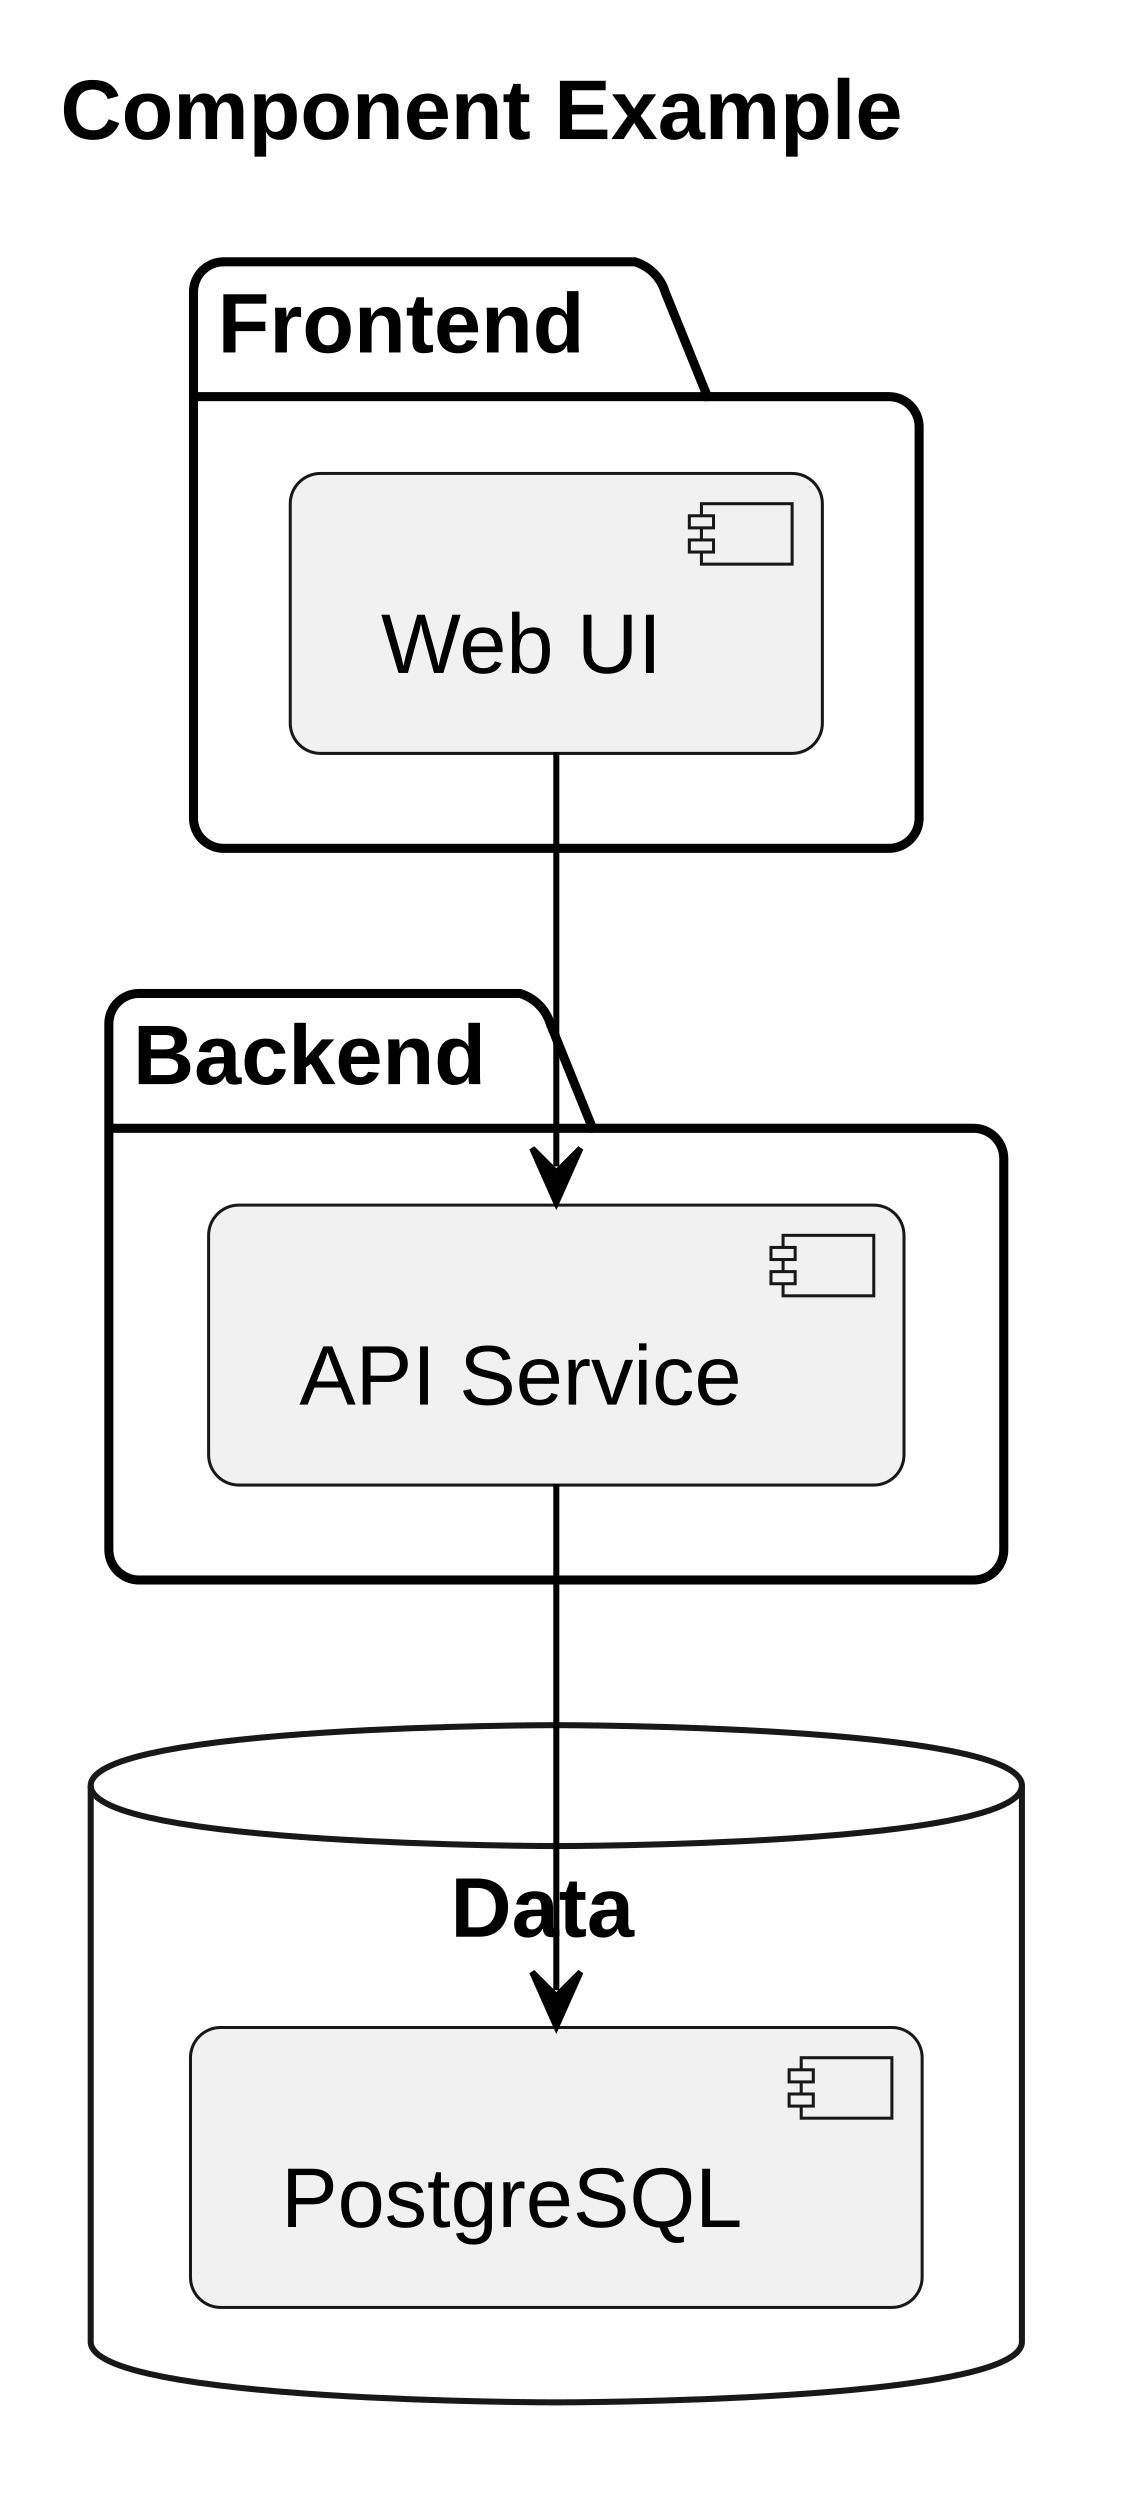
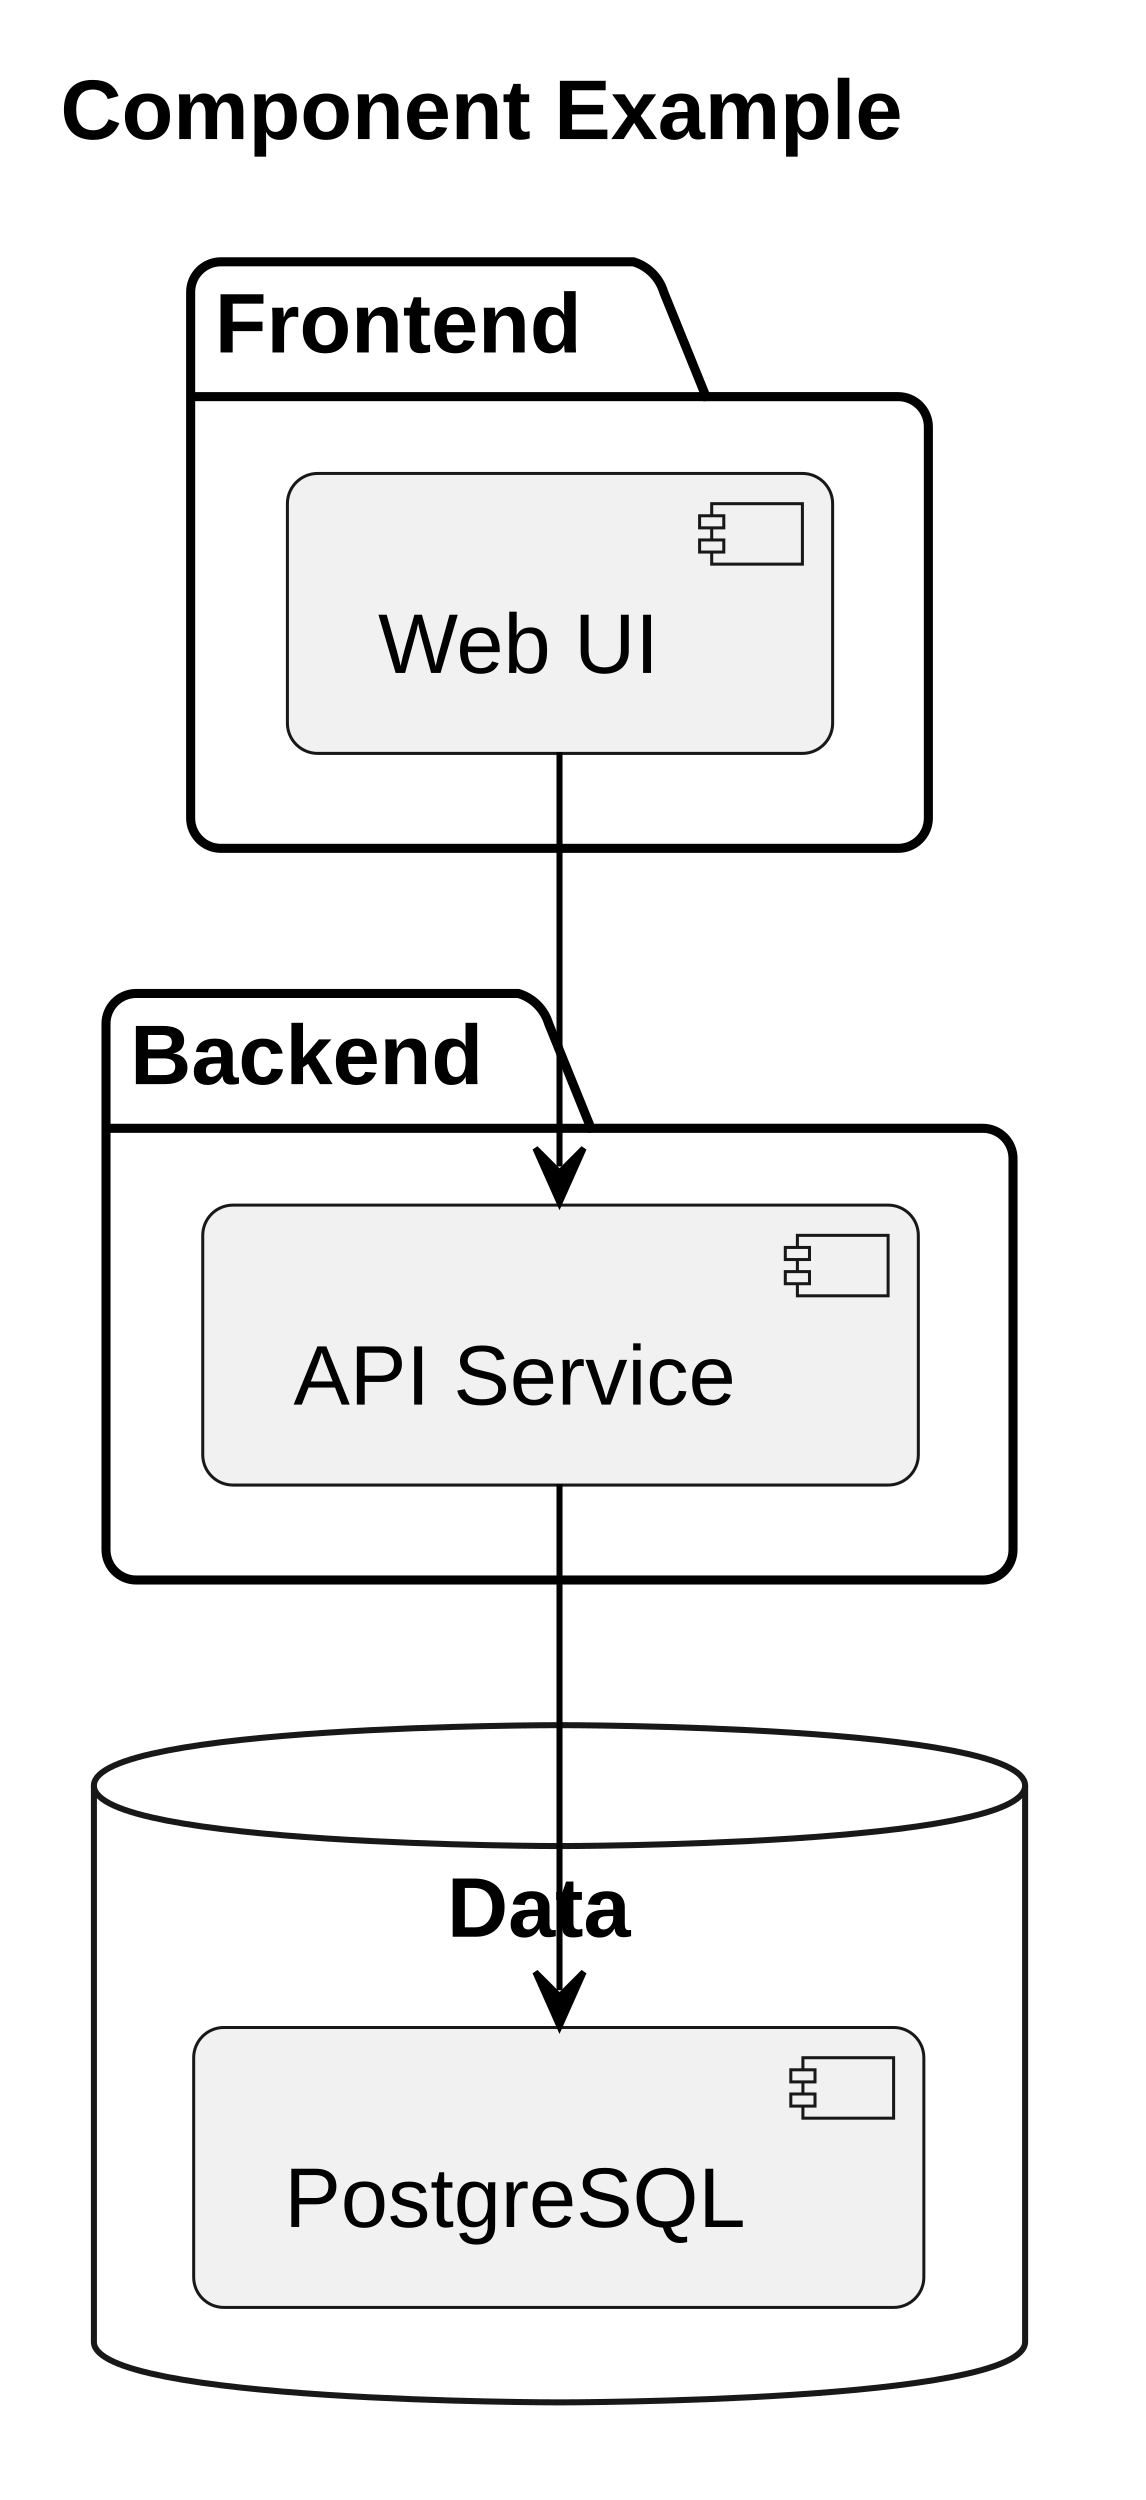
- <svg xmlns="http://www.w3.org/2000/svg" contentStyleType="text/css" height="646.875px" preserveAspectRatio="none" style="width:295px;height:646px;background:#FFFFFF;" version="1.1" viewBox="0 0 295 646" width="295.312px" zoomAndPan="magnify">
+ <svg xmlns="http://www.w3.org/2000/svg" contentStyleType="text/css" data-diagram-type="DESCRIPTION" height="646.875px" preserveAspectRatio="none" style="width:296px;height:646px;background:#FFFFFF;" version="1.1" viewBox="0 0 296 646" width="296.875px" zoomAndPan="magnify">
  <defs />
  <g>
-     <text fill="#000000" font-family="Arial" font-size="21.875" font-weight="bold" lengthAdjust="spacing" textLength="251.562" x="15.625" y="35.93">Component Example</text>
-     <g id="cluster_Frontend">
-       <path d="M57.812,67.651 L164.062,67.651 A11.719,11.719 0 0 1 171.875,75.464 L182.812,102.49 L229.688,102.49 A7.812,7.812 0 0 1 237.5,110.303 L237.5,211.401 A7.812,7.812 0 0 1 229.688,219.214 L57.812,219.214 A7.812,7.812 0 0 1 50,211.401 L50,75.464 A7.812,7.812 0 0 1 57.812,67.651 " fill="none" style="stroke:#000000;stroke-width:2.344;" />
-       <line style="stroke:#000000;stroke-width:2.344;" x1="50" x2="182.812" y1="102.49" y2="102.49" />
-       <text fill="#000000" font-family="Arial" font-size="21.875" font-weight="bold" lengthAdjust="spacing" textLength="112.5" x="56.25" y="91.081">Frontend</text>
+     <g class="title" data-source-line="1">
+       <text fill="#000000" font-family="Arial" font-size="21.875" font-weight="bold" lengthAdjust="spacing" textLength="253.218" x="15.625" y="35.93">Component Example</text>
    </g>
-     <g id="cluster_Backend">
-       <path d="M35.938,256.714 L134.375,256.714 A11.719,11.719 0 0 1 142.188,264.526 L153.125,291.553 L251.562,291.553 A7.812,7.812 0 0 1 259.375,299.365 L259.375,400.464 A7.812,7.812 0 0 1 251.562,408.276 L35.938,408.276 A7.812,7.812 0 0 1 28.125,400.464 L28.125,264.526 A7.812,7.812 0 0 1 35.938,256.714 " fill="none" style="stroke:#000000;stroke-width:2.344;" />
-       <line style="stroke:#000000;stroke-width:2.344;" x1="28.125" x2="153.125" y1="291.553" y2="291.553" />
-       <text fill="#000000" font-family="Arial" font-size="21.875" font-weight="bold" lengthAdjust="spacing" textLength="104.688" x="34.375" y="280.144">Backend</text>
+     <g class="cluster" data-qualified-name="Frontend" data-source-line="2" id="ent0002">
+       <path d="M57.078,67.651 L163.685,67.651 A11.719,11.719 0 0 1 171.497,75.464 L182.435,102.49 L232.078,102.49 A7.812,7.812 0 0 1 239.89,110.303 L239.89,211.401 A7.812,7.812 0 0 1 232.078,219.214 L57.078,219.214 A7.812,7.812 0 0 1 49.265,211.401 L49.265,75.464 A7.812,7.812 0 0 1 57.078,67.651" fill="none" style="stroke:#000000;stroke-width:2.344;" />
+       <line style="stroke:#000000;stroke-width:2.344;" x1="49.265" x2="182.435" y1="102.49" y2="102.49" />
+       <text fill="#000000" font-family="Arial" font-size="21.875" font-weight="bold" lengthAdjust="spacing" textLength="112.857" x="55.515" y="91.081">Frontend</text>
    </g>
-     <g id="cluster_Data">
-       <path d="M23.438,461.401 C23.438,445.776 143.75,445.776 143.75,445.776 C143.75,445.776 264.062,445.776 264.062,461.401 L264.062,605.151 C264.062,620.776 143.75,620.776 143.75,620.776 C143.75,620.776 23.438,620.776 23.438,605.151 L23.438,461.401 " fill="none" style="stroke:#181818;stroke-width:1.562;" />
-       <path d="M23.438,461.401 C23.438,477.026 143.75,477.026 143.75,477.026 C143.75,477.026 264.062,477.026 264.062,461.401 " fill="none" style="stroke:#181818;stroke-width:1.562;" />
-       <text fill="#000000" font-family="Arial" font-size="21.875" font-weight="bold" lengthAdjust="spacing" textLength="54.688" x="116.406" y="500.456">Data</text>
+     <g class="cluster" data-qualified-name="Backend" data-source-line="5" id="ent0004">
+       <path d="M35.203,256.714 L133.97,256.714 A11.719,11.719 0 0 1 141.782,264.526 L152.72,291.553 L253.953,291.553 A7.812,7.812 0 0 1 261.765,299.365 L261.765,400.464 A7.812,7.812 0 0 1 253.953,408.276 L35.203,408.276 A7.812,7.812 0 0 1 27.39,400.464 L27.39,264.526 A7.812,7.812 0 0 1 35.203,256.714" fill="none" style="stroke:#000000;stroke-width:2.344;" />
+       <line style="stroke:#000000;stroke-width:2.344;" x1="27.39" x2="152.72" y1="291.553" y2="291.553" />
+       <text fill="#000000" font-family="Arial" font-size="21.875" font-weight="bold" lengthAdjust="spacing" textLength="105.017" x="33.64" y="280.144">Backend</text>
    </g>
-     <g id="elem_Web UI">
-       <rect fill="#F1F1F1" height="72.339" rx="7.812" ry="7.812" style="stroke:#181818;stroke-width:0.781;" width="137.5" x="75" y="122.339" />
-       <rect fill="#F1F1F1" height="15.625" style="stroke:#181818;stroke-width:0.781;" width="23.438" x="181.25" y="130.151" />
-       <rect fill="#F1F1F1" height="3.125" style="stroke:#181818;stroke-width:0.781;" width="6.25" x="178.125" y="133.276" />
-       <rect fill="#F1F1F1" height="3.125" style="stroke:#181818;stroke-width:0.781;" width="6.25" x="178.125" y="139.526" />
-       <text fill="#000000" font-family="Arial" font-size="21.875" lengthAdjust="spacing" textLength="75" x="98.438" y="173.894">Web UI</text>
+     <g class="cluster" data-qualified-name="Data" data-source-line="8" id="ent0006">
+       <path d="M24.265,461.401 C24.265,445.776 144.578,445.776 144.578,445.776 C144.578,445.776 264.89,445.776 264.89,461.401 L264.89,605.151 C264.89,620.776 144.578,620.776 144.578,620.776 C144.578,620.776 24.265,620.776 24.265,605.151 L24.265,461.401" fill="none" style="stroke:#181818;stroke-width:1.562;" />
+       <path d="M24.265,461.401 C24.265,477.026 144.578,477.026 144.578,477.026 C144.578,477.026 264.89,477.026 264.89,461.401" fill="none" style="stroke:#181818;stroke-width:1.562;" />
+       <text fill="#000000" font-family="Arial" font-size="21.875" font-weight="bold" lengthAdjust="spacing" textLength="58.138" x="115.509" y="500.456">Data</text>
    </g>
-     <g id="elem_API Service">
-       <rect fill="#F1F1F1" height="72.339" rx="7.812" ry="7.812" style="stroke:#181818;stroke-width:0.781;" width="179.688" x="53.906" y="311.401" />
-       <rect fill="#F1F1F1" height="15.625" style="stroke:#181818;stroke-width:0.781;" width="23.438" x="202.344" y="319.214" />
-       <rect fill="#F1F1F1" height="3.125" style="stroke:#181818;stroke-width:0.781;" width="6.25" x="199.219" y="322.339" />
-       <rect fill="#F1F1F1" height="3.125" style="stroke:#181818;stroke-width:0.781;" width="6.25" x="199.219" y="328.589" />
-       <text fill="#000000" font-family="Arial" font-size="21.875" lengthAdjust="spacing" textLength="117.188" x="77.344" y="362.956">API Service</text>
+     <g class="entity" data-qualified-name="Frontend.Web UI" data-source-line="3" id="ent0003">
+       <rect fill="#F1F1F1" height="72.339" rx="7.812" ry="7.812" style="stroke:#181818;stroke-width:0.781;" width="140.889" x="74.265" y="122.339" />
+       <rect fill="#F1F1F1" height="15.625" style="stroke:#181818;stroke-width:0.781;" width="23.438" x="183.904" y="130.151" />
+       <rect fill="#F1F1F1" height="3.125" style="stroke:#181818;stroke-width:0.781;" width="6.25" x="180.779" y="133.276" />
+       <rect fill="#F1F1F1" height="3.125" style="stroke:#181818;stroke-width:0.781;" width="6.25" x="180.779" y="139.526" />
+       <text fill="#000000" font-family="Arial" font-size="21.875" lengthAdjust="spacing" textLength="78.389" x="97.703" y="173.894">Web UI</text>
    </g>
-     <g id="elem_PostgreSQL">
-       <rect fill="#F1F1F1" height="72.339" rx="7.812" ry="7.812" style="stroke:#181818;stroke-width:0.781;" width="189.062" x="49.219" y="523.901" />
-       <rect fill="#F1F1F1" height="15.625" style="stroke:#181818;stroke-width:0.781;" width="23.438" x="207.031" y="531.714" />
-       <rect fill="#F1F1F1" height="3.125" style="stroke:#181818;stroke-width:0.781;" width="6.25" x="203.906" y="534.839" />
-       <rect fill="#F1F1F1" height="3.125" style="stroke:#181818;stroke-width:0.781;" width="6.25" x="203.906" y="541.089" />
-       <text fill="#000000" font-family="Arial" font-size="21.875" lengthAdjust="spacing" textLength="126.562" x="72.656" y="575.456">PostgreSQL</text>
+     <g class="entity" data-qualified-name="Backend.API Service" data-source-line="6" id="ent0005">
+       <rect fill="#F1F1F1" height="72.339" rx="7.812" ry="7.812" style="stroke:#181818;stroke-width:0.781;" width="184.906" x="52.39" y="311.401" />
+       <rect fill="#F1F1F1" height="15.625" style="stroke:#181818;stroke-width:0.781;" width="23.438" x="206.046" y="319.214" />
+       <rect fill="#F1F1F1" height="3.125" style="stroke:#181818;stroke-width:0.781;" width="6.25" x="202.921" y="322.339" />
+       <rect fill="#F1F1F1" height="3.125" style="stroke:#181818;stroke-width:0.781;" width="6.25" x="202.921" y="328.589" />
+       <text fill="#000000" font-family="Arial" font-size="21.875" lengthAdjust="spacing" textLength="122.406" x="75.828" y="362.956">API Service</text>
    </g>
-     <g id="link_Web UI_API Service">
-       <path d="M143.75,194.37 C143.75,227.558 143.75,268.089 143.75,301.417 " fill="none" id="Web UI-to-API Service" style="stroke:#000000;stroke-width:1.562;" />
-       <polygon fill="#000000" points="143.75,310.792,150,296.729,143.75,302.979,137.5,296.729,143.75,310.792" style="stroke:#000000;stroke-width:1.562;" />
+     <g class="entity" data-qualified-name="Data.PostgreSQL" data-source-line="9" id="ent0007">
+       <rect fill="#F1F1F1" height="72.339" rx="7.812" ry="7.812" style="stroke:#181818;stroke-width:0.781;" width="188.677" x="50.047" y="523.901" />
+       <rect fill="#F1F1F1" height="15.625" style="stroke:#181818;stroke-width:0.781;" width="23.438" x="207.473" y="531.714" />
+       <rect fill="#F1F1F1" height="3.125" style="stroke:#181818;stroke-width:0.781;" width="6.25" x="204.348" y="534.839" />
+       <rect fill="#F1F1F1" height="3.125" style="stroke:#181818;stroke-width:0.781;" width="6.25" x="204.348" y="541.089" />
+       <text fill="#000000" font-family="Arial" font-size="21.875" lengthAdjust="spacing" textLength="126.177" x="73.484" y="575.456">PostgreSQL</text>
    </g>
-     <g id="link_API Service_PostgreSQL">
-       <path d="M143.75,383.479 C143.75,422.276 143.75,475.464 143.75,514.276 " fill="none" id="API Service-to-PostgreSQL" style="stroke:#000000;stroke-width:1.562;" />
-       <polygon fill="#000000" points="143.75,523.651,150,509.589,143.75,515.839,137.5,509.589,143.75,523.651" style="stroke:#000000;stroke-width:1.562;" />
+     <g class="link" data-entity-1="ent0003" data-entity-2="ent0005" data-link-type="dependency" data-source-line="11" id="lnk8">
+       <path d="M144.578,194.37 C144.578,227.558 144.578,268.089 144.578,301.417" fill="none" id="Web UI-to-API Service" style="stroke:#000000;stroke-width:1.562;" />
+       <polygon fill="#000000" points="144.578,310.792,150.828,296.729,144.578,302.979,138.328,296.729,144.578,310.792" style="stroke:#000000;stroke-width:1.562;" />
+     </g>
+     <g class="link" data-entity-1="ent0005" data-entity-2="ent0007" data-link-type="dependency" data-source-line="12" id="lnk9">
+       <path d="M144.578,383.479 C144.578,422.276 144.578,475.464 144.578,514.276" fill="none" id="API Service-to-PostgreSQL" style="stroke:#000000;stroke-width:1.562;" />
+       <polygon fill="#000000" points="144.578,523.651,150.828,509.589,144.578,515.839,138.328,509.589,144.578,523.651" style="stroke:#000000;stroke-width:1.562;" />
    </g>
  </g>
</svg>
